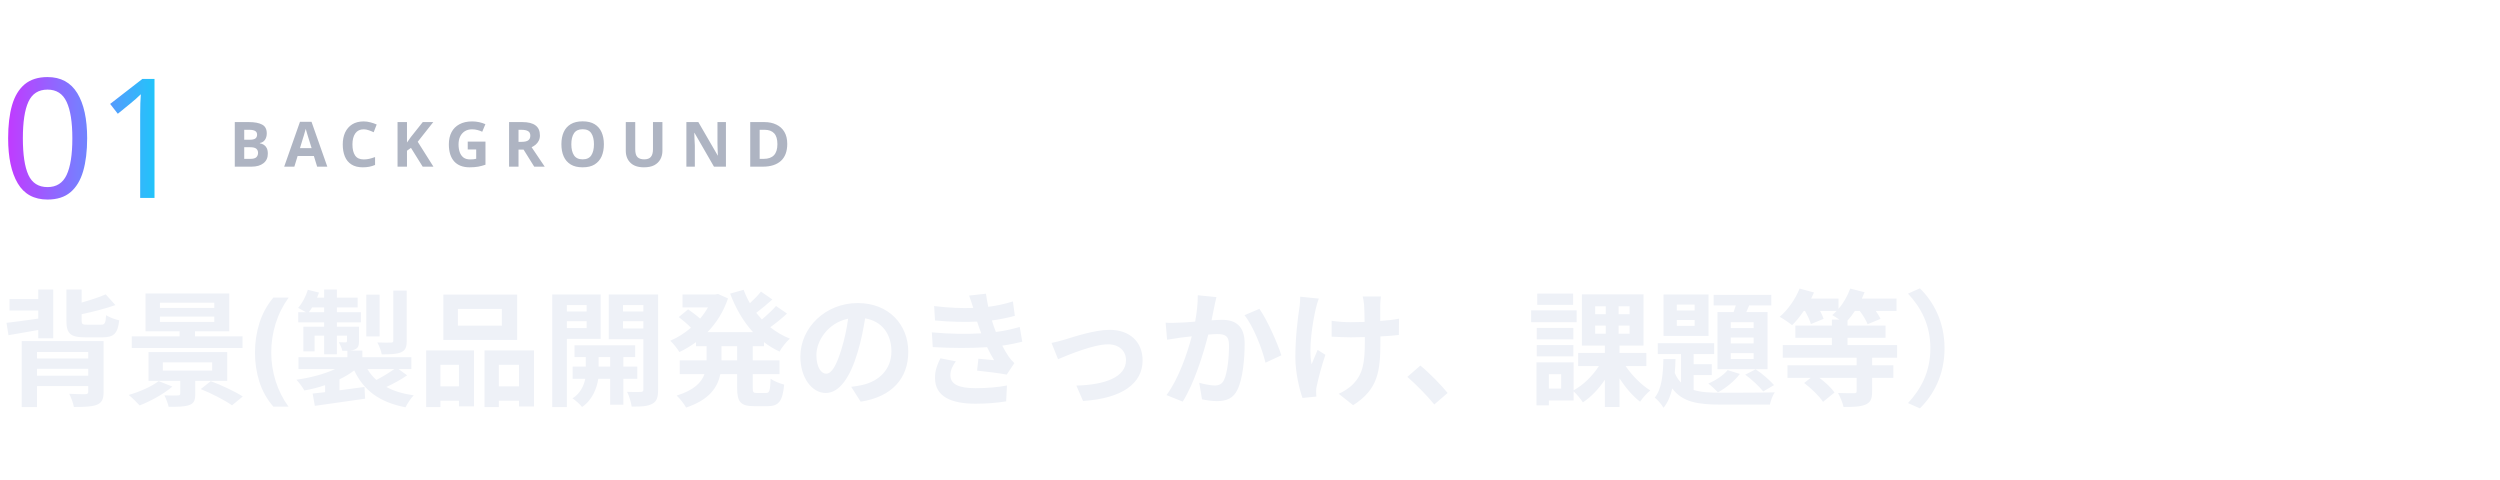
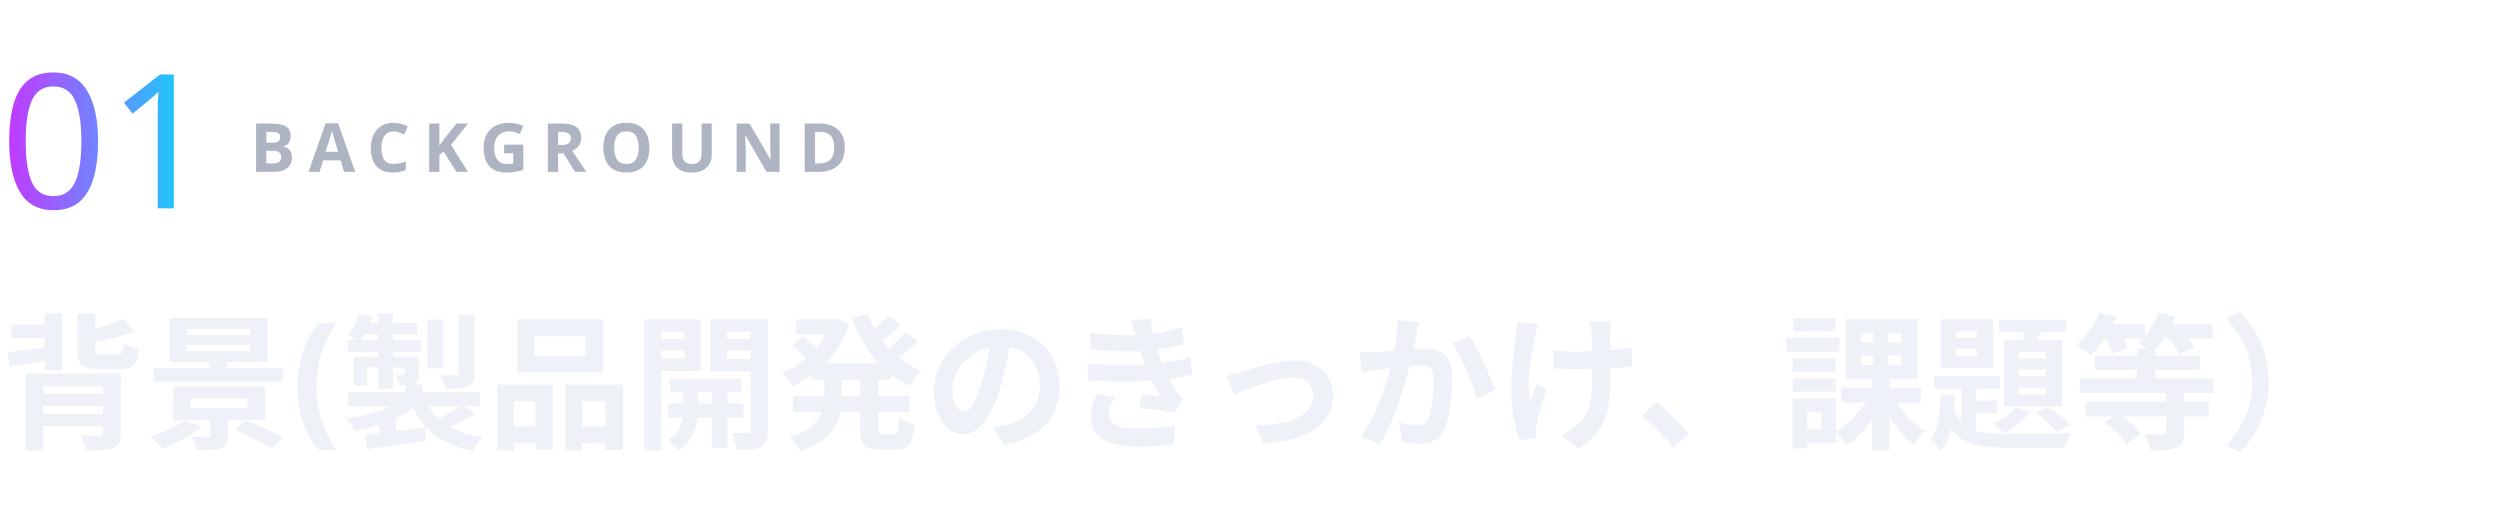
- <svg xmlns="http://www.w3.org/2000/svg" viewBox="0 0 480 92" width="480" height="92" role="img">
+ <svg xmlns="http://www.w3.org/2000/svg" viewBox="0 0 480 102" width="480" height="102" role="img">
  <defs>
    <filter id="glow" x="-30%" y="-30%" width="160%" height="160%">
      <feGaussianBlur stdDeviation="1.6" result="b" />
      <feMerge>
        <feMergeNode in="b" />
        <feMergeNode in="SourceGraphic" />
      </feMerge>
    </filter>
    <linearGradient id="brand" x1="0" y1="0" x2="1" y2="0">
      <stop offset="0" stop-color="#C03BFF" />
      <stop offset=".55" stop-color="#6F86FF" />
      <stop offset="1" stop-color="#22C4FA" />
    </linearGradient>
    <linearGradient id="bg" x1="0" y1="0" x2="1" y2="1">
      <stop offset="0" stop-color="#141827" />
      <stop offset="1" stop-color="#231B35" />
    </linearGradient>
    <style>
.jp{font-family:'Hiragino Sans','Hiragino Kaku Gothic ProN','Yu Gothic UI','Yu Gothic','Meiryo','Noto Sans JP','Noto Sans CJK JP',sans-serif}
.disp{font-family:Impact,Haettenschweiler,'Anton','Arial Narrow Bold','Arial Black',sans-serif}
.gh{font-family:-apple-system,BlinkMacSystemFont,'Segoe UI','Noto Sans',Helvetica,Arial,sans-serif}
.rnd{font-family:RcRounded,'Hiragino Maru Gothic ProN','Yu Gothic UI','Noto Sans JP',sans-serif}
.hand{font-family:RcHand,'Hiragino Maru Gothic ProN','Yu Gothic UI','Noto Sans JP',sans-serif}
.mono{font-family:ui-monospace,SFMono-Regular,'Cascadia Mono',Consolas,'Liberation Mono',monospace}

@keyframes bob{0%,100%{transform:translateY(0)}50%{transform:translateY(-5px)}}
@keyframes blink{0%,90%,100%{transform:scaleY(1)}94%{transform:scaleY(.12)}}
@keyframes flow{to{stroke-dashoffset:-28}}
@keyframes pulse{0%,100%{opacity:.55}50%{opacity:1}}
.bob{animation:bob 2.6s ease-in-out infinite}
.eyes{transform-box:fill-box;transform-origin:center;animation:blink 4.8s infinite}
.flow{stroke-dasharray:6 8;animation:flow 1.1s linear infinite}
.pulse{animation:pulse 2.4s ease-in-out infinite}
@media (prefers-reduced-motion:reduce){.bob,.eyes,.flow,.pulse{animation:none}}
</style>
  </defs>
-   <text x="0" y="38" class="disp" font-size="32" font-weight="400" fill="url(#brand)" text-anchor="start" textLength="34" lengthAdjust="spacingAndGlyphs">01</text>
-   <text x="44" y="32" class="gh" font-size="12" font-weight="600" fill="#AEB4C2" text-anchor="start" letter-spacing="2.5">BACKGROUND</text>
-   <text x="0" y="76" class="gh" font-size="24" font-weight="600" fill="#EEF1F7" text-anchor="start">背景(製品開発のきっかけ、課題等）</text>
+   <text x="0" y="40" class="disp" font-size="36" font-weight="400" fill="url(#brand)" text-anchor="start" textLength="38" lengthAdjust="spacingAndGlyphs">01</text>
+   <text x="48" y="33" class="gh" font-size="13" font-weight="600" fill="#AEB4C2" text-anchor="start" letter-spacing="2.5">BACKGROUND</text>
+   <text x="0" y="84" class="gh" font-size="28" font-weight="600" fill="#EEF1F7" text-anchor="start">背景(製品開発のきっかけ、課題等）</text>
</svg>
